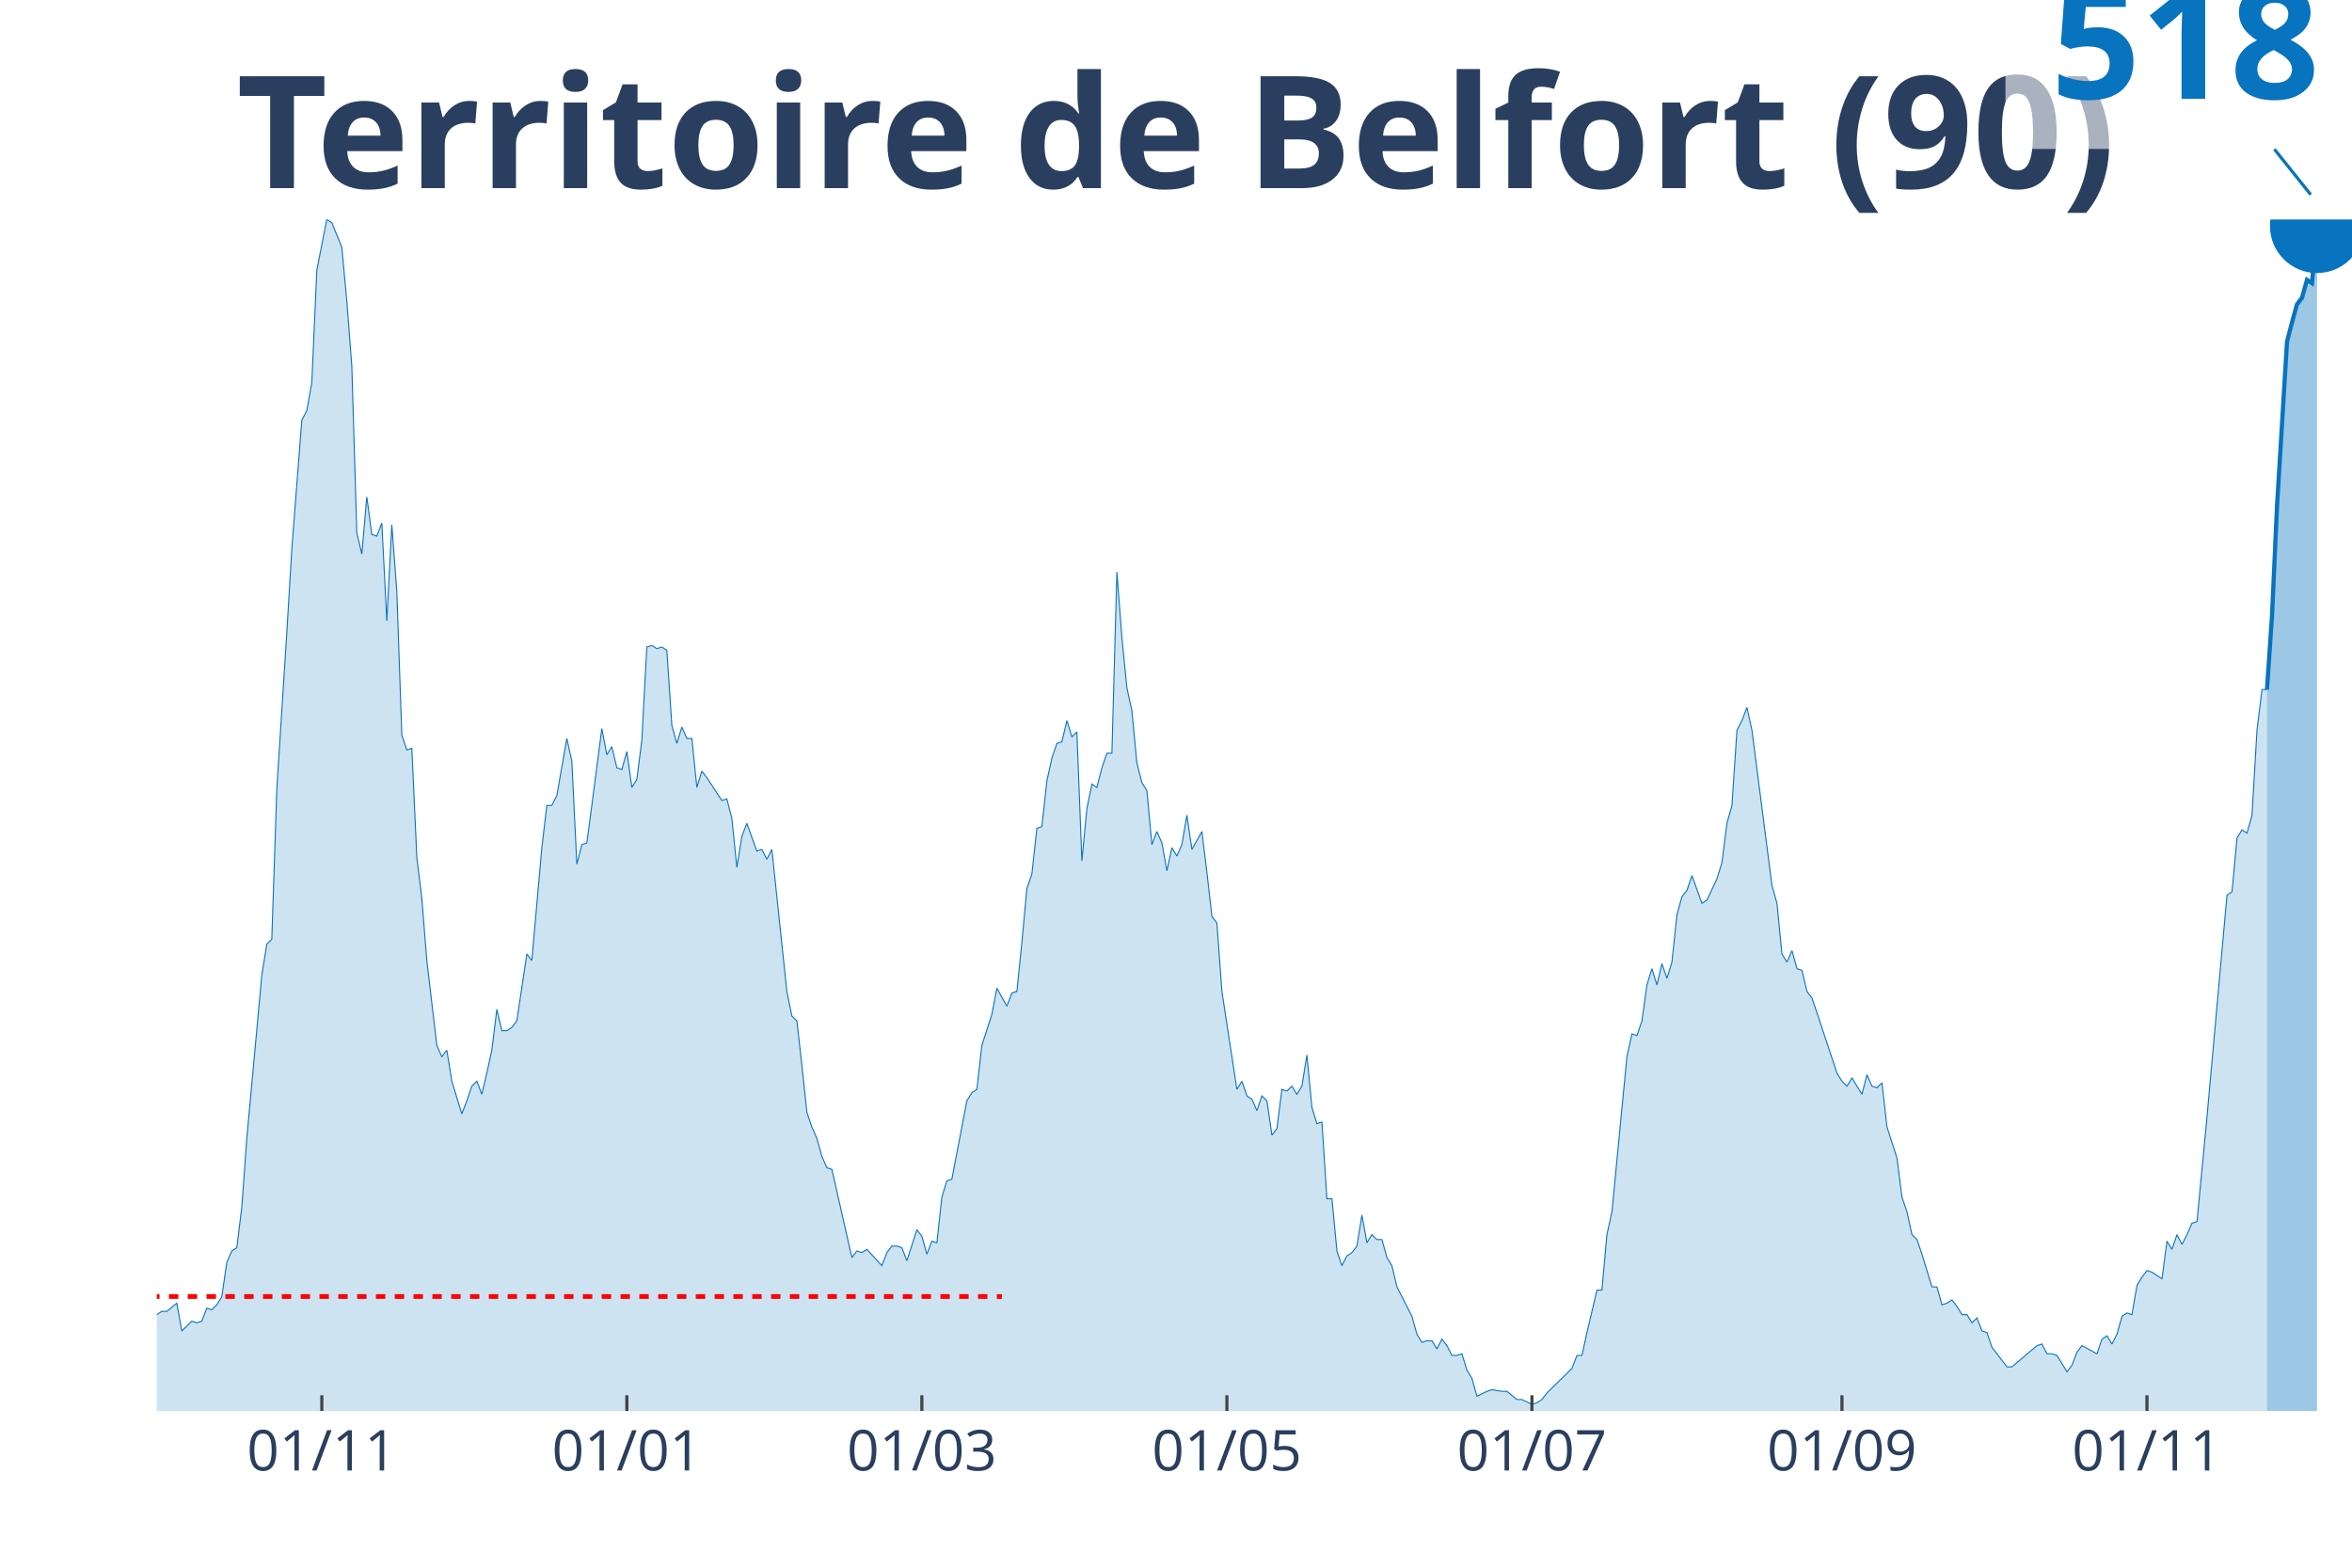
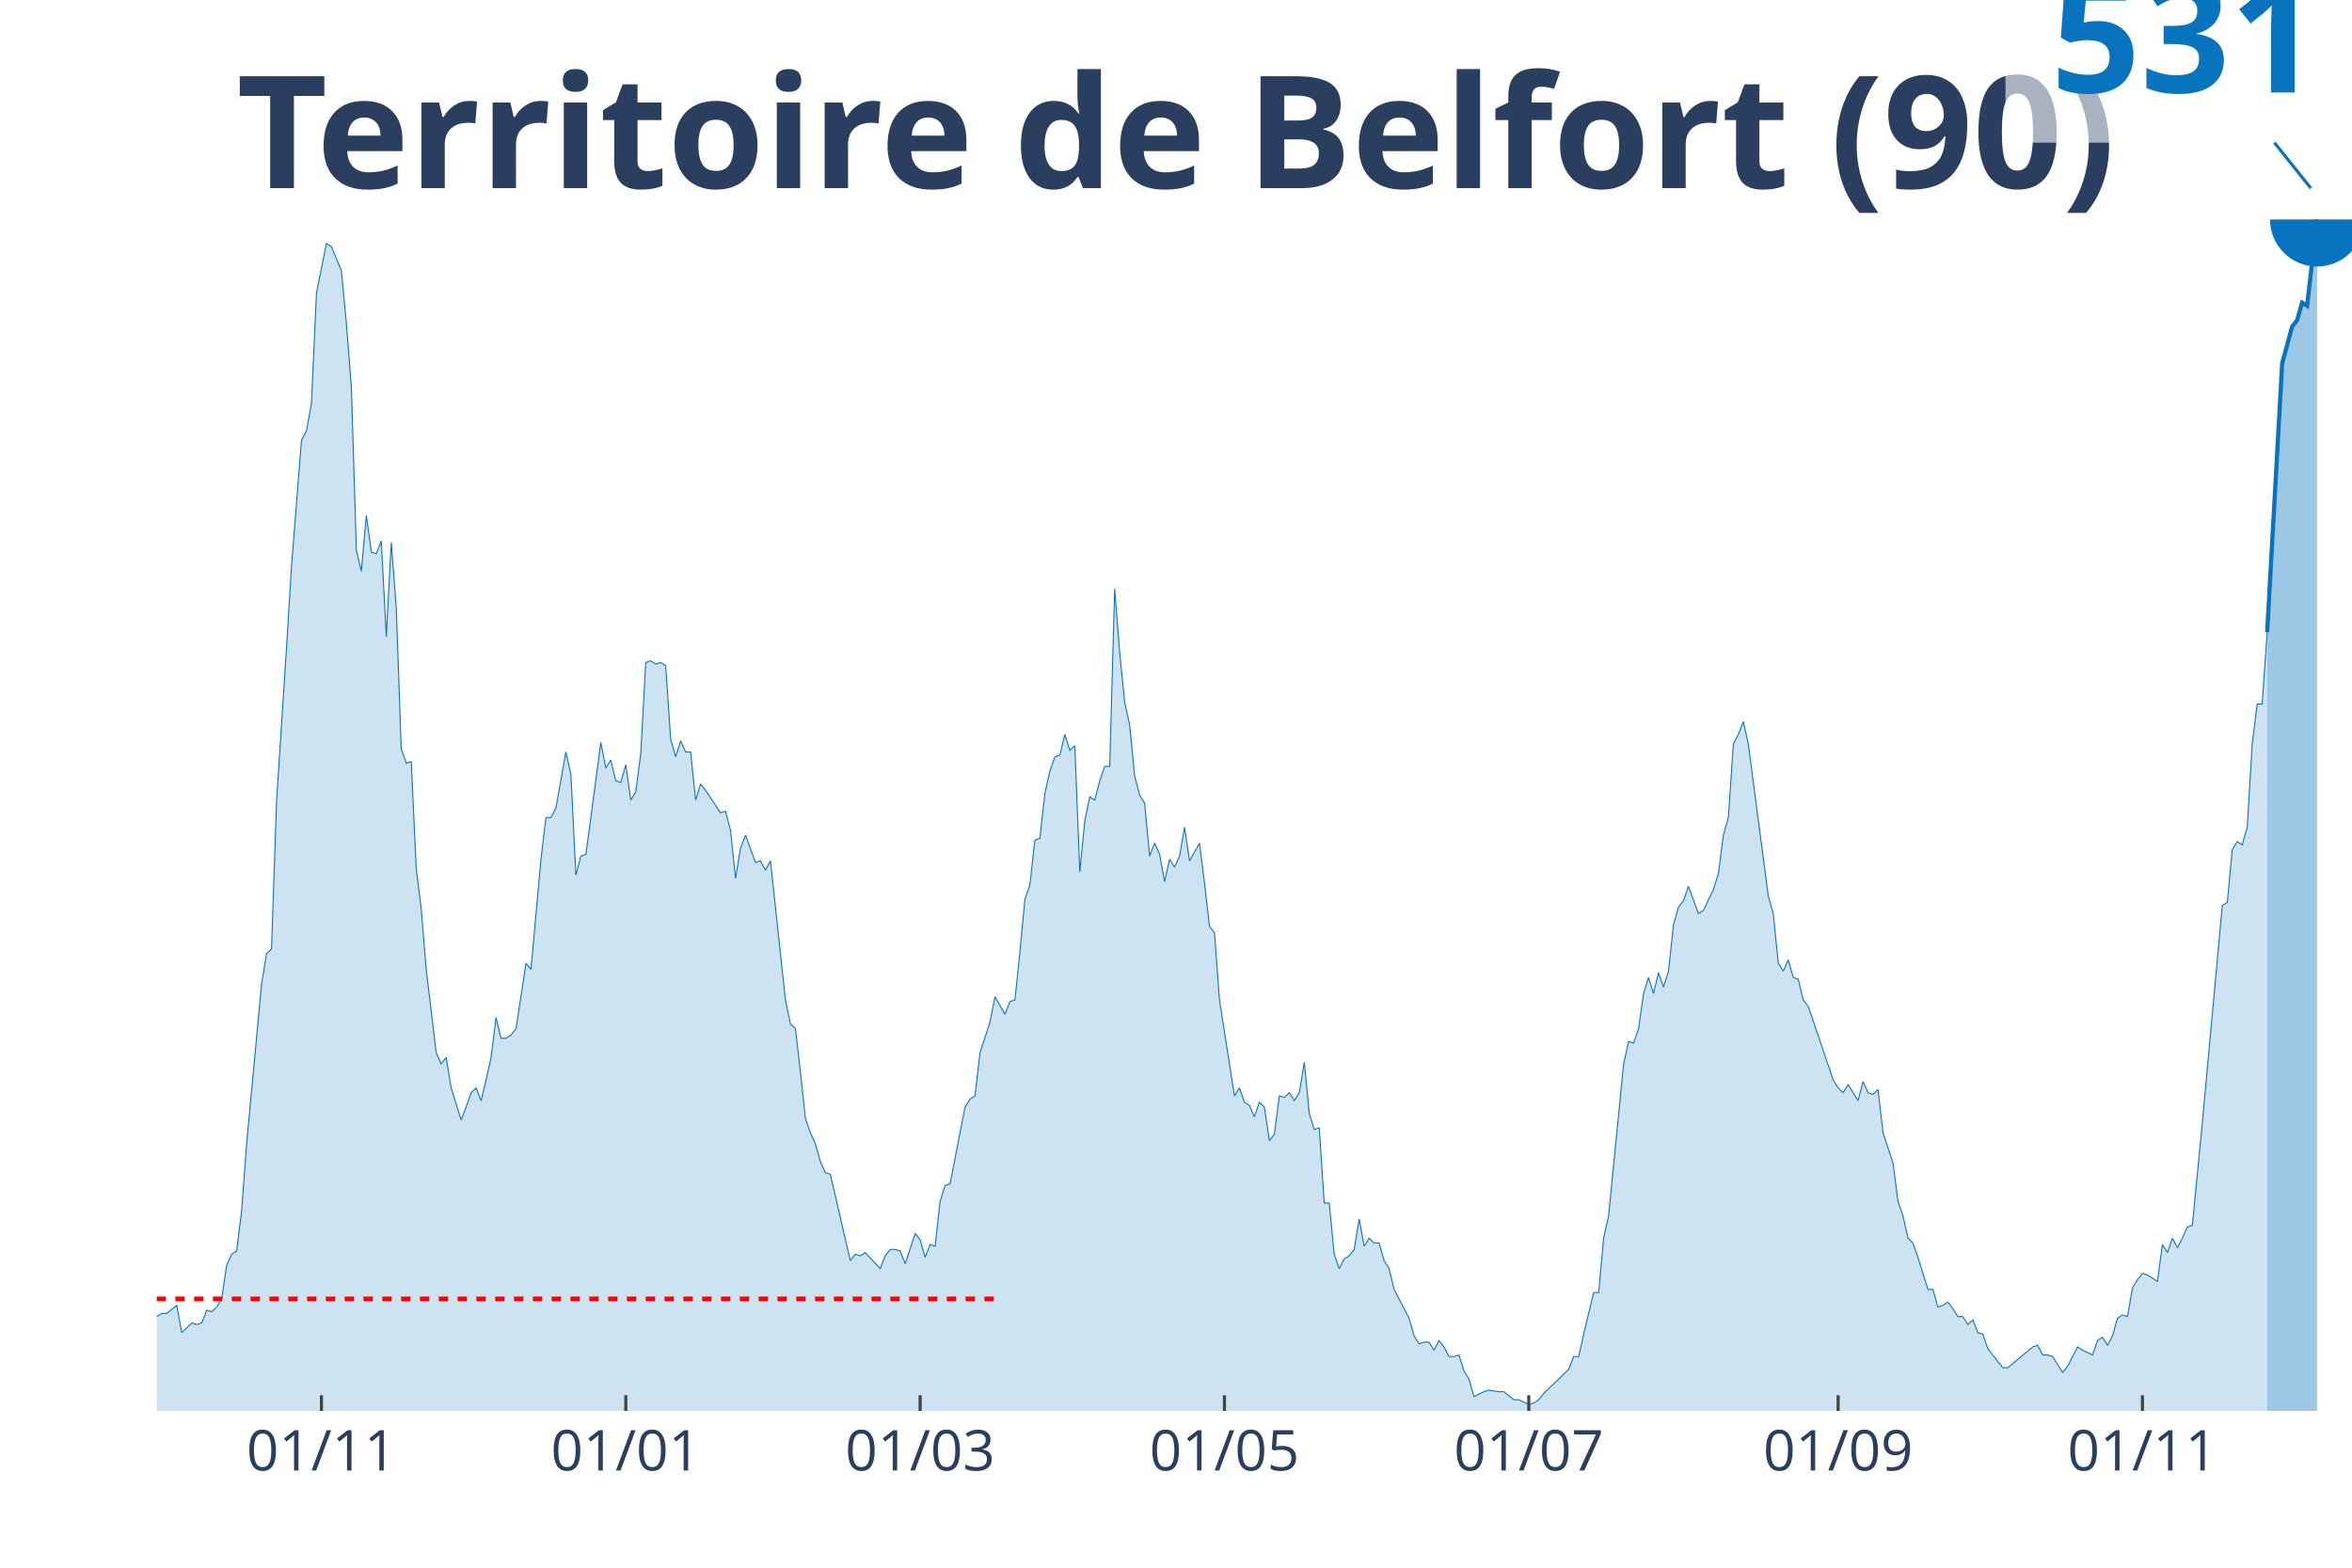
<svg xmlns="http://www.w3.org/2000/svg" class="main-svg" width="1125" height="750" style="" viewBox="0 0 750 500">
  <rect x="0" y="0" width="750" height="500" style="fill: rgb(0, 0, 0); fill-opacity: 0;" />
-   <defs id="defs-02fb4d">
+   <defs id="defs-78affa">
    <g class="clips">
-       <clipPath id="clip02fb4dxyplot" class="plotclip">
+       <clipPath id="clip78affaxyplot" class="plotclip">
        <rect width="700" height="380" />
      </clipPath>
-       <clipPath class="axesclip" id="clip02fb4dx">
+       <clipPath class="axesclip" id="clip78affax">
        <rect x="50" y="0" width="700" height="500" />
      </clipPath>
-       <clipPath class="axesclip" id="clip02fb4dy">
+       <clipPath class="axesclip" id="clip78affay">
        <rect x="0" y="70" width="750" height="380" />
      </clipPath>
-       <clipPath class="axesclip" id="clip02fb4dxy">
+       <clipPath class="axesclip" id="clip78affaxy">
        <rect x="50" y="70" width="700" height="380" />
      </clipPath>
    </g>
    <g class="gradients" />
  </defs>
  <g class="bglayer">
    <rect class="bg" x="50" y="70" width="700" height="380" style="fill: rgb(0, 0, 0); fill-opacity: 0; stroke-width: 0;" />
  </g>
  <g class="layer-below">
    <g class="imagelayer" />
    <g class="shapelayer" />
  </g>
  <g class="cartesianlayer">
    <g class="subplot xy">
      <g class="layer-subplot">
        <g class="shapelayer" />
        <g class="imagelayer" />
      </g>
      <g class="gridlayer">
        <g class="x">
-           <path class="xgrid crisp" transform="translate(102.62,0)" d="M0,70v380" style="stroke: rgb(255, 255, 255); stroke-opacity: 1; stroke-width: 1px;" />
-           <path class="xgrid crisp" transform="translate(199.89,0)" d="M0,70v380" style="stroke: rgb(255, 255, 255); stroke-opacity: 1; stroke-width: 1px;" />
-           <path class="xgrid crisp" transform="translate(293.96,0)" d="M0,70v380" style="stroke: rgb(255, 255, 255); stroke-opacity: 1; stroke-width: 1px;" />
-           <path class="xgrid crisp" transform="translate(391.23,0)" d="M0,70v380" style="stroke: rgb(255, 255, 255); stroke-opacity: 1; stroke-width: 1px;" />
-           <path class="xgrid crisp" transform="translate(488.5,0)" d="M0,70v380" style="stroke: rgb(255, 255, 255); stroke-opacity: 1; stroke-width: 1px;" />
-           <path class="xgrid crisp" transform="translate(587.36,0)" d="M0,70v380" style="stroke: rgb(255, 255, 255); stroke-opacity: 1; stroke-width: 1px;" />
-           <path class="xgrid crisp" transform="translate(684.62,0)" d="M0,70v380" style="stroke: rgb(255, 255, 255); stroke-opacity: 1; stroke-width: 1px;" />
+           <path class="xgrid crisp" transform="translate(102.5,0)" d="M0,70v380" style="stroke: rgb(255, 255, 255); stroke-opacity: 1; stroke-width: 1px;" />
+           <path class="xgrid crisp" transform="translate(199.55,0)" d="M0,70v380" style="stroke: rgb(255, 255, 255); stroke-opacity: 1; stroke-width: 1px;" />
+           <path class="xgrid crisp" transform="translate(293.41,0)" d="M0,70v380" style="stroke: rgb(255, 255, 255); stroke-opacity: 1; stroke-width: 1px;" />
+           <path class="xgrid crisp" transform="translate(390.45,0)" d="M0,70v380" style="stroke: rgb(255, 255, 255); stroke-opacity: 1; stroke-width: 1px;" />
+           <path class="xgrid crisp" transform="translate(487.5,0)" d="M0,70v380" style="stroke: rgb(255, 255, 255); stroke-opacity: 1; stroke-width: 1px;" />
+           <path class="xgrid crisp" transform="translate(586.14,0)" d="M0,70v380" style="stroke: rgb(255, 255, 255); stroke-opacity: 1; stroke-width: 1px;" />
+           <path class="xgrid crisp" transform="translate(683.18,0)" d="M0,70v380" style="stroke: rgb(255, 255, 255); stroke-opacity: 1; stroke-width: 1px;" />
        </g>
        <g class="y" />
      </g>
      <g class="zerolinelayer" />
      <path class="xlines-below" />
      <path class="ylines-below" />
      <g class="overlines-below" />
      <g class="xaxislayer-below" />
      <g class="yaxislayer-below" />
      <g class="overaxes-below" />
-       <g class="plot" transform="translate(50, 70)" clip-path="url('#clip02fb4dxyplot')">
+       <g class="plot" transform="translate(50, 70)" clip-path="url('#clip78affaxyplot')">
        <g class="scatterlayer mlayer">
-           <g class="trace scatter trace60feae" style="stroke-miterlimit: 2;">
+           <g class="trace scatter traced0915c" style="stroke-miterlimit: 2;">
            <g class="fills">
              <g>
-                 <path class="js-fill" d="M672.89,380L-216.86,380L-216.86,373.23L-212.07,372.71L-210.48,372.19L-208.88,371.67L-207.29,375.32L-204.1,377.4L-202.51,375.32L-194.53,373.23L-192.94,373.75L-188.15,375.32L-186.56,375.84L-175.4,376.88L-173.8,376.36L-162.64,377.4L-161.05,377.4L-148.29,379.48L-146.7,380L-135.54,378.44L-133.94,378.96L-127.56,378.44L-125.97,378.96L-121.18,377.92L-119.59,377.92L-116.4,377.4L-114.81,377.4L-110.02,378.96L-108.43,378.96L-105.24,380L-103.64,379.48L-87.7,374.27L-86.1,374.27L-82.92,370.63L-81.32,371.67L-78.13,370.11L-76.54,370.63L-70.16,366.47L-68.56,365.95L-62.19,363.34L-60.59,365.42L-57.4,362.82L-55.81,361.78L-52.62,363.34L-51.03,361.26L-46.24,360.74L-44.65,362.3L-36.67,356.05L-35.08,349.29L-33.49,339.4L-31.89,341.48L-30.3,343.04L-28.7,339.4L-27.11,335.75L-25.51,337.32L-23.92,340.44L-22.32,346.16L-19.13,345.12L-17.54,350.85L-15.95,353.97L-14.35,353.97L-12.76,355.01L-11.16,358.14L-9.57,357.62L-7.97,358.14L-4.78,359.18L-3.19,349.81L-1.59,350.85L0,349.29L1.59,348.25L3.19,348.25L6.38,345.64L7.97,354.49L11.16,351.37L12.76,351.89L14.35,351.37L15.95,347.21L17.54,347.73L19.13,346.16L20.73,343.56L22.32,332.63L23.92,328.99L25.51,327.95L27.11,314.93L28.7,293.07L33.49,241.01L35.08,231.12L36.67,229.56L38.27,181.67L41.46,131.7L43.05,105.15L46.24,64.03L47.84,60.9L49.43,52.05L51.03,16.14L54.21,0L55.81,1.04L59,8.85L60.59,26.03L62.19,46.85L63.78,99.95L65.38,106.71L66.97,88.49L68.56,100.47L70.16,100.99L71.75,96.82L73.35,128.05L74.94,97.34L76.54,118.68L78.13,164.49L79.73,169.18L81.32,168.66L82.92,203.53L84.51,216.55L86.1,236.33L89.29,263.4L90.89,267.04L92.48,264.96L94.08,274.85L97.27,285.26L98.86,281.1L100.46,276.41L102.05,274.85L103.64,279.01L105.24,272.25L106.83,264.96L108.43,251.95L110.02,258.71L111.62,258.71L113.21,257.67L114.81,255.59L118,234.25L119.59,236.33L122.78,200.41L124.37,186.88L125.97,186.88L127.56,183.75L130.75,165.53L132.35,172.82L133.94,205.62L135.54,199.37L137.13,198.85L138.72,186.88L141.91,162.41L143.51,170.74L145.1,168.14L146.7,174.9L148.29,175.42L149.89,169.7L151.48,181.15L153.08,178.55L154.67,166.05L156.26,136.38L157.86,135.86L159.45,136.9L161.05,136.38L162.64,137.42L164.24,161.37L165.83,167.1L167.43,161.89L169.02,165.53L170.62,165.53L172.21,181.15L173.8,175.95L175.4,178.03L180.18,185.32L181.78,184.79L183.37,191.04L184.97,206.66L186.56,196.77L188.15,192.6L191.34,201.45L192.94,200.93L194.53,204.05L196.13,200.93L200.91,246.22L202.51,254.03L204.1,255.59L205.69,269.64L207.29,284.74L208.88,289.42L210.48,293.07L212.07,298.79L213.67,302.44L215.26,302.96L221.64,331.07L223.23,328.99L224.83,329.51L226.42,328.47L231.21,333.67L232.8,329.51L234.4,327.42L235.99,327.42L237.59,327.95L239.18,332.11L242.37,322.22L243.96,324.3L245.56,330.03L247.15,325.86L248.75,326.38L250.34,311.81L251.94,306.6L253.53,306.08L258.31,281.1L259.91,278.49L261.5,277.45L263.1,263.4L266.29,253.51L267.88,245.18L271.07,250.9L272.67,246.74L274.26,246.22L275.85,230.6L277.45,213.42L279.04,208.74L280.64,194.16L282.23,193.64L283.83,179.07L285.42,171.78L287.02,167.1L288.61,166.58L290.21,159.81L291.8,165.01L293.39,163.45L294.99,204.58L296.58,187.92L298.18,180.11L299.77,181.15L301.37,174.9L302.96,170.22L304.56,170.22L306.15,112.44L307.74,133.26L309.34,149.4L310.93,156.68L312.53,173.34L314.12,179.59L315.72,182.19L317.31,199.37L318.91,195.21L320.5,198.85L322.1,207.7L323.69,200.41L325.28,203.01L326.88,199.37L328.47,190L330.07,200.93L333.26,195.21L334.85,208.22L336.45,222.27L338.04,224.36L339.64,246.22L341.23,256.63L344.42,277.45L346.01,274.85L347.61,279.53L349.2,280.58L350.8,284.22L352.39,279.53L353.99,281.1L355.58,292.03L357.18,289.95L358.77,277.45L360.36,277.97L361.96,276.41L363.55,279.01L365.15,276.41L366.74,266.52L368.34,283.18L369.93,288.38L371.53,287.86L373.12,312.33L374.72,312.33L376.31,328.99L377.9,333.67L379.5,330.55L381.09,329.51L382.69,327.42L384.28,317.53L385.88,326.38L387.47,323.78L389.07,325.34L390.66,325.34L392.26,331.07L393.85,333.67L395.44,340.44L397.04,343.56L400.23,349.81L401.82,355.53L403.42,358.14L405.01,357.62L406.61,357.62L408.2,360.22L409.79,357.1L411.39,359.18L412.98,362.3L414.58,362.3L416.17,361.78L417.77,366.99L419.36,369.59L420.96,375.32L424.15,373.75L425.74,373.23L428.93,373.75L430.52,373.75L433.71,376.36L435.31,376.36L438.5,377.92L440.09,377.4L441.69,376.36L443.28,374.27L451.25,366.47L452.85,362.3L454.44,362.3L456.04,355.01L459.23,341.48L460.82,341.48L462.41,323.78L464.01,316.49L468.79,267.04L470.39,259.75L471.98,260.27L473.58,255.59L475.17,244.14L476.77,238.93L478.36,244.14L479.95,237.37L481.55,242.05L483.14,236.85L484.74,221.75L486.33,216.03L487.93,213.95L489.52,209.26L492.71,218.11L494.31,217.07L497.49,210.3L499.09,205.1L500.68,192.6L502.28,186.88L503.87,162.93L505.47,159.81L507.06,155.64L508.66,162.93L515.03,212.38L516.63,218.11L518.22,234.25L519.82,236.85L521.41,233.21L523.01,238.93L524.6,239.45L526.2,246.22L527.79,248.3L529.38,252.99L535.76,272.25L537.36,274.85L538.95,276.41L540.55,273.81L543.74,279.01L545.33,272.77L546.92,276.41L548.52,276.93L550.11,275.37L551.71,289.42L554.9,299.32L556.49,311.81L558.09,316.49L559.68,323.78L561.28,325.34L562.87,330.03L566.06,340.44L567.65,340.44L569.25,346.16L570.84,345.64L572.44,344.6L574.03,346.68L575.63,349.29L577.22,349.29L578.82,351.89L580.41,350.33L582,354.49L583.6,355.01L585.19,359.7L586.79,361.78L589.98,365.95L591.57,365.95L599.54,359.18L601.14,358.66L602.73,361.78L604.33,361.78L605.92,362.3L607.52,364.9L609.11,367.51L610.71,365.42L612.3,361.26L613.9,359.18L618.68,361.78L620.27,357.1L621.87,356.05L623.46,358.66L625.06,355.53L626.65,349.81L628.25,348.77L629.84,349.29L631.44,339.92L633.03,337.32L634.62,335.23L636.22,335.75L639.41,337.84L641,325.86L642.6,328.47L644.19,323.78L645.79,326.9L647.38,323.78L648.97,320.14L650.57,319.62L653.76,286.3L655.35,268.6L660.14,215.51L661.73,214.47L663.33,197.29L664.92,194.68L666.51,195.73L668.11,190L669.7,162.93L671.3,149.92L672.89,149.92" style="fill: rgb(8, 115, 191); fill-opacity: 0.2; stroke-width: 0;" />
+                 <path class="js-fill" d="M672.95,380L-216.36,380L-216.36,373.37L-211.59,372.86L-210,372.35L-208.41,371.84L-206.82,375.41L-203.64,377.45L-202.05,375.41L-194.09,373.37L-192.5,373.88L-187.73,375.41L-186.14,375.92L-175,376.94L-173.41,376.43L-162.27,377.45L-160.68,377.45L-147.95,379.49L-146.36,380L-135.23,378.47L-133.64,378.98L-127.27,378.47L-125.68,378.98L-120.91,377.96L-119.32,377.96L-116.14,377.45L-114.55,377.45L-109.77,378.98L-108.18,378.98L-105,380L-103.41,379.49L-87.5,374.39L-85.91,374.39L-82.73,370.82L-81.14,371.84L-77.95,370.31L-76.36,370.82L-70,366.74L-68.41,366.23L-62.05,363.68L-60.45,365.72L-57.27,363.17L-55.68,362.15L-52.5,363.68L-50.91,361.64L-46.14,361.13L-44.55,362.66L-36.59,356.54L-35,349.91L-33.41,340.21L-31.82,342.26L-30.23,343.79L-28.64,340.21L-27.05,336.64L-25.45,338.17L-23.86,341.23L-22.27,346.85L-19.09,345.83L-17.5,351.44L-15.91,354.5L-14.32,354.5L-12.73,355.52L-11.14,358.58L-9.55,358.07L-7.95,358.58L-4.77,359.6L-3.18,350.42L-1.59,351.44L0,349.91L1.59,348.89L3.18,348.89L6.36,346.34L7.95,355.01L11.14,351.95L12.73,352.46L14.32,351.95L15.91,347.87L17.5,348.38L19.09,346.85L20.68,344.3L22.27,333.58L23.86,330.01L25.45,328.99L27.05,316.24L28.64,294.82L33.41,243.81L35,234.12L36.59,232.59L38.18,185.66L41.36,136.7L42.95,110.68L46.14,70.39L47.73,67.33L49.32,58.66L50.91,23.46L54.09,7.65L55.68,8.67L58.86,16.32L60.45,33.15L62.05,53.56L63.64,105.58L65.23,112.21L66.82,94.36L68.41,106.09L70,106.6L71.59,102.52L73.18,133.13L74.77,103.03L76.36,123.95L77.95,168.83L79.55,173.42L81.14,172.91L82.73,207.09L84.32,219.84L85.91,239.22L89.09,265.74L90.68,269.32L92.27,267.28L93.86,276.97L97.05,287.17L98.64,283.09L100.23,278.5L101.82,276.97L103.41,281.05L105,274.42L106.59,267.28L108.18,254.52L109.77,261.15L111.36,261.15L112.95,260.13L114.55,258.09L117.73,237.18L119.32,239.22L122.5,204.03L124.09,190.77L125.68,190.77L127.27,187.7L130.45,169.85L132.05,176.99L133.64,209.13L135.23,203.01L136.82,202.5L138.41,190.77L141.59,166.79L143.18,174.95L144.77,172.4L146.36,179.03L147.95,179.54L149.55,173.93L151.14,185.15L152.73,182.6L154.32,170.36L155.91,141.29L157.5,140.78L159.09,141.8L160.68,141.29L162.27,142.31L163.86,165.77L165.45,171.38L167.05,166.28L168.64,169.85L170.23,169.85L171.82,185.15L173.41,180.05L175,182.09L179.77,189.23L181.36,188.72L182.95,194.85L184.55,210.15L186.14,200.46L187.73,196.38L190.91,205.05L192.5,204.54L194.09,207.6L195.68,204.54L200.45,248.91L202.05,256.56L203.64,258.09L205.23,271.87L206.82,286.66L208.41,291.25L210,294.82L211.59,300.43L213.18,304L214.77,304.51L221.14,332.05L222.73,330.01L224.32,330.52L225.91,329.5L230.68,334.6L232.27,330.52L233.86,328.48L235.45,328.48L237.05,328.99L238.64,333.07L241.82,323.38L243.41,325.42L245,331.03L246.59,326.95L248.18,327.46L249.77,313.18L251.36,308.08L252.95,307.57L257.73,283.09L259.32,280.54L260.91,279.52L262.5,265.74L265.68,256.05L267.27,247.89L270.45,253.5L272.05,249.42L273.64,248.91L275.23,233.61L276.82,216.78L278.41,212.19L280,197.91L281.59,197.4L283.18,183.11L284.77,175.97L286.36,171.38L287.95,170.87L289.55,164.24L291.14,169.34L292.73,167.81L294.32,208.11L295.91,191.79L297.5,184.13L299.09,185.15L300.68,179.03L302.27,174.44L303.86,174.44L305.45,117.83L307.05,138.23L308.64,154.04L310.23,161.18L311.82,177.5L313.41,183.62L315,186.17L316.59,203.01L318.18,198.93L319.77,202.5L321.36,211.17L322.95,204.03L324.55,206.58L326.14,203.01L327.73,193.83L329.32,204.54L332.5,198.93L334.09,211.68L335.68,225.45L337.27,227.49L338.86,248.91L340.45,259.11L343.64,279.52L345.23,276.97L346.82,281.56L348.41,282.58L350,286.15L351.59,281.56L353.18,283.09L354.77,293.8L356.36,291.76L357.95,279.52L359.55,280.03L361.14,278.5L362.73,281.05L364.32,278.5L365.91,268.81L367.5,285.13L369.09,290.23L370.68,289.72L372.27,313.69L373.86,313.69L375.45,330.01L377.05,334.6L378.64,331.54L380.23,330.52L381.82,328.48L383.41,318.79L385,327.46L386.59,324.91L388.18,326.44L389.77,326.44L391.36,332.05L392.95,334.6L394.55,341.23L396.14,344.3L399.32,350.42L400.91,356.03L402.5,358.58L404.09,358.07L405.68,358.07L407.27,360.62L408.86,357.56L410.45,359.6L412.05,362.66L413.64,362.66L415.23,362.15L416.82,367.25L418.41,369.8L420,375.41L423.18,373.88L424.77,373.37L427.95,373.88L429.55,373.88L432.73,376.43L434.32,376.43L437.5,377.96L439.09,377.45L440.68,376.43L442.27,374.39L450.23,366.74L451.82,362.66L453.41,362.66L455,355.52L458.18,342.26L459.77,342.26L461.36,324.91L462.95,317.77L467.73,269.32L469.32,262.17L470.91,262.68L472.5,258.09L474.09,246.87L475.68,241.77L477.27,246.87L478.86,240.24L480.45,244.83L482.05,239.73L483.64,224.94L485.23,219.33L486.82,217.29L488.41,212.7L491.59,221.37L493.18,220.35L496.36,213.72L497.95,208.62L499.55,196.38L501.14,190.77L502.73,167.3L504.32,164.24L505.91,160.16L507.5,167.3L513.86,215.76L515.45,221.37L517.05,237.18L518.64,239.73L520.23,236.16L521.82,241.77L523.41,242.28L525,248.91L526.59,250.95L528.18,255.54L534.55,274.42L536.14,276.97L537.73,278.5L539.32,275.95L542.5,281.05L544.09,274.93L545.68,278.5L547.27,279.01L548.86,277.48L550.45,291.25L553.64,300.94L555.23,313.18L556.82,317.77L558.41,324.91L560,326.44L561.59,331.03L564.77,341.23L566.36,341.23L567.95,346.85L569.55,346.34L571.14,345.32L572.73,347.36L574.32,349.91L575.91,349.91L577.5,352.46L579.09,350.93L580.68,355.01L582.27,355.52L583.86,360.11L585.45,362.15L588.64,366.23L590.23,366.23L598.18,359.6L599.77,359.09L601.36,362.15L602.95,362.15L604.55,362.66L606.14,365.21L607.73,367.76L609.32,365.72L612.5,359.6L614.09,360.62L617.27,362.15L618.86,357.56L620.45,356.54L622.05,359.09L623.64,356.03L625.23,350.42L626.82,349.4L628.41,349.91L630,340.72L631.59,338.17L633.18,336.13L634.77,336.64L637.95,338.68L639.55,326.95L641.14,329.5L642.73,324.91L644.32,327.97L645.91,324.91L647.5,321.34L649.09,320.83L652.27,288.19L653.86,270.85L658.64,218.82L660.23,217.8L661.82,200.97L663.41,198.42L665,199.44L666.59,193.83L668.18,167.3L669.77,154.55L671.36,154.55L672.95,131.6" style="fill: rgb(8, 115, 191); fill-opacity: 0.2; stroke-width: 0;" />
              </g>
            </g>
            <g class="errorbars" />
            <g class="lines">
-               <path class="js-line" d="M-216.86,373.23L-212.07,372.71L-210.48,372.19L-208.88,371.67L-207.29,375.32L-204.1,377.4L-202.51,375.32L-194.53,373.23L-192.94,373.75L-188.15,375.32L-186.56,375.84L-175.4,376.88L-173.8,376.36L-162.64,377.4L-161.05,377.4L-148.29,379.48L-146.7,380L-135.54,378.44L-133.94,378.96L-127.56,378.44L-125.97,378.96L-121.18,377.92L-119.59,377.92L-116.4,377.4L-114.81,377.4L-110.02,378.96L-108.43,378.96L-105.24,380L-103.64,379.48L-87.7,374.27L-86.1,374.27L-82.92,370.63L-81.32,371.67L-78.13,370.11L-76.54,370.63L-70.16,366.47L-68.56,365.95L-62.19,363.34L-60.59,365.42L-57.4,362.82L-55.81,361.78L-52.62,363.34L-51.03,361.26L-46.24,360.74L-44.65,362.3L-36.67,356.05L-35.08,349.29L-33.49,339.4L-31.89,341.48L-30.3,343.04L-28.7,339.4L-27.11,335.75L-25.51,337.32L-23.92,340.44L-22.32,346.16L-19.13,345.12L-17.54,350.85L-15.95,353.97L-14.35,353.97L-12.76,355.01L-11.16,358.14L-9.57,357.62L-7.97,358.14L-4.78,359.18L-3.19,349.81L-1.59,350.85L0,349.29L1.59,348.25L3.19,348.25L6.38,345.64L7.97,354.49L11.16,351.37L12.76,351.89L14.35,351.37L15.95,347.21L17.54,347.73L19.13,346.16L20.73,343.56L22.32,332.63L23.92,328.99L25.51,327.95L27.11,314.93L28.7,293.07L33.49,241.01L35.08,231.12L36.67,229.56L38.27,181.67L41.46,131.7L43.05,105.15L46.24,64.03L47.84,60.9L49.43,52.05L51.03,16.14L54.21,0L55.81,1.04L59,8.85L60.59,26.03L62.19,46.85L63.78,99.95L65.38,106.71L66.97,88.49L68.56,100.47L70.16,100.99L71.75,96.82L73.35,128.05L74.94,97.34L76.54,118.68L78.13,164.49L79.73,169.18L81.32,168.66L82.92,203.53L84.51,216.55L86.1,236.33L89.29,263.4L90.89,267.04L92.48,264.96L94.08,274.85L97.27,285.26L98.86,281.1L100.46,276.41L102.05,274.85L103.64,279.01L105.24,272.25L106.83,264.96L108.43,251.95L110.02,258.71L111.62,258.71L113.21,257.67L114.81,255.59L118,234.25L119.59,236.33L122.78,200.41L124.37,186.88L125.97,186.88L127.56,183.75L130.75,165.53L132.35,172.82L133.94,205.62L135.54,199.37L137.13,198.85L138.72,186.88L141.91,162.41L143.51,170.74L145.1,168.14L146.7,174.9L148.29,175.42L149.89,169.7L151.48,181.15L153.08,178.55L154.67,166.05L156.26,136.38L157.86,135.86L159.45,136.9L161.05,136.38L162.64,137.42L164.24,161.37L165.83,167.1L167.43,161.89L169.02,165.53L170.62,165.53L172.21,181.15L173.8,175.95L175.4,178.03L180.18,185.32L181.78,184.79L183.37,191.04L184.97,206.66L186.56,196.77L188.15,192.6L191.34,201.45L192.94,200.93L194.53,204.05L196.13,200.93L200.91,246.22L202.51,254.03L204.1,255.59L205.69,269.64L207.29,284.74L208.88,289.42L210.48,293.07L212.07,298.79L213.67,302.44L215.26,302.96L221.64,331.07L223.23,328.99L224.83,329.51L226.42,328.47L231.21,333.67L232.8,329.51L234.4,327.42L235.99,327.42L237.59,327.95L239.18,332.11L242.37,322.22L243.96,324.3L245.56,330.03L247.15,325.86L248.75,326.38L250.34,311.81L251.94,306.6L253.53,306.08L258.31,281.1L259.91,278.49L261.5,277.45L263.1,263.4L266.29,253.51L267.88,245.18L271.07,250.9L272.67,246.74L274.26,246.22L275.85,230.6L277.45,213.42L279.04,208.74L280.64,194.16L282.23,193.64L283.83,179.07L285.42,171.78L287.02,167.1L288.61,166.58L290.21,159.81L291.8,165.01L293.39,163.45L294.99,204.58L296.58,187.92L298.18,180.11L299.77,181.15L301.37,174.9L302.96,170.22L304.56,170.22L306.15,112.44L307.74,133.26L309.34,149.4L310.93,156.68L312.53,173.34L314.12,179.59L315.72,182.19L317.31,199.37L318.91,195.21L320.5,198.85L322.1,207.7L323.69,200.41L325.28,203.01L326.88,199.37L328.47,190L330.07,200.93L333.26,195.21L334.85,208.22L336.45,222.27L338.04,224.36L339.64,246.22L341.23,256.63L344.42,277.45L346.01,274.85L347.61,279.53L349.2,280.58L350.8,284.22L352.39,279.53L353.99,281.1L355.58,292.03L357.18,289.95L358.77,277.45L360.36,277.97L361.96,276.41L363.55,279.01L365.15,276.41L366.74,266.52L368.34,283.18L369.93,288.38L371.53,287.86L373.12,312.33L374.72,312.33L376.31,328.99L377.9,333.67L379.5,330.55L381.09,329.51L382.69,327.42L384.28,317.53L385.88,326.38L387.47,323.78L389.07,325.34L390.66,325.34L392.26,331.07L393.85,333.67L395.44,340.44L397.04,343.56L400.23,349.81L401.82,355.53L403.42,358.14L405.01,357.62L406.61,357.62L408.2,360.22L409.79,357.1L411.39,359.18L412.98,362.3L414.58,362.3L416.17,361.78L417.77,366.99L419.36,369.59L420.96,375.32L424.15,373.75L425.74,373.23L428.93,373.75L430.52,373.75L433.71,376.36L435.31,376.36L438.5,377.92L440.09,377.4L441.69,376.36L443.28,374.27L451.25,366.47L452.85,362.3L454.44,362.3L456.04,355.01L459.23,341.48L460.82,341.48L462.41,323.78L464.01,316.49L468.79,267.04L470.39,259.75L471.98,260.27L473.58,255.59L475.17,244.14L476.77,238.93L478.36,244.14L479.95,237.37L481.55,242.05L483.14,236.85L484.74,221.75L486.33,216.03L487.93,213.95L489.52,209.26L492.71,218.11L494.31,217.07L497.49,210.3L499.09,205.1L500.68,192.6L502.28,186.88L503.87,162.93L505.47,159.81L507.06,155.64L508.66,162.93L515.03,212.38L516.63,218.11L518.22,234.25L519.82,236.85L521.41,233.21L523.01,238.93L524.6,239.45L526.2,246.22L527.79,248.3L529.38,252.99L535.76,272.25L537.36,274.85L538.95,276.41L540.55,273.81L543.74,279.01L545.33,272.77L546.92,276.41L548.52,276.93L550.11,275.37L551.71,289.42L554.9,299.32L556.49,311.81L558.09,316.49L559.68,323.78L561.28,325.34L562.87,330.03L566.06,340.44L567.65,340.44L569.25,346.16L570.84,345.64L572.44,344.6L574.03,346.68L575.63,349.29L577.22,349.29L578.82,351.89L580.41,350.33L582,354.49L583.6,355.01L585.19,359.7L586.79,361.78L589.98,365.95L591.57,365.95L599.54,359.18L601.14,358.66L602.73,361.78L604.33,361.78L605.92,362.3L607.52,364.9L609.11,367.51L610.71,365.42L612.3,361.26L613.9,359.18L618.68,361.78L620.27,357.1L621.87,356.05L623.46,358.66L625.06,355.53L626.65,349.81L628.25,348.77L629.84,349.29L631.44,339.92L633.03,337.32L634.62,335.23L636.22,335.75L639.41,337.84L641,325.86L642.6,328.47L644.19,323.78L645.79,326.9L647.38,323.78L648.97,320.14L650.57,319.62L653.76,286.3L655.35,268.6L660.14,215.51L661.73,214.47L663.33,197.29L664.92,194.68L666.51,195.73L668.11,190L669.7,162.93L671.3,149.92L672.89,149.92" style="vector-effect: non-scaling-stroke; fill: none; stroke: rgb(8, 115, 191); stroke-opacity: 1; stroke-width: 0.5px; opacity: 1;" />
+               <path class="js-line" d="M-216.36,373.37L-211.59,372.86L-210,372.35L-208.41,371.84L-206.82,375.41L-203.64,377.45L-202.05,375.41L-194.09,373.37L-192.5,373.88L-187.73,375.41L-186.14,375.92L-175,376.94L-173.41,376.43L-162.27,377.45L-160.68,377.45L-147.95,379.49L-146.36,380L-135.23,378.47L-133.64,378.98L-127.27,378.47L-125.68,378.98L-120.91,377.96L-119.32,377.96L-116.14,377.45L-114.55,377.45L-109.77,378.98L-108.18,378.98L-105,380L-103.41,379.49L-87.5,374.39L-85.91,374.39L-82.73,370.82L-81.14,371.84L-77.95,370.31L-76.36,370.82L-70,366.74L-68.41,366.23L-62.05,363.68L-60.45,365.72L-57.27,363.17L-55.68,362.15L-52.5,363.68L-50.91,361.64L-46.14,361.13L-44.55,362.66L-36.59,356.54L-35,349.91L-33.41,340.21L-31.82,342.26L-30.23,343.79L-28.64,340.21L-27.05,336.64L-25.45,338.17L-23.86,341.23L-22.27,346.85L-19.09,345.83L-17.5,351.44L-15.91,354.5L-14.32,354.5L-12.73,355.52L-11.14,358.58L-9.55,358.07L-7.95,358.58L-4.77,359.6L-3.18,350.42L-1.59,351.44L0,349.91L1.59,348.89L3.18,348.89L6.36,346.34L7.95,355.01L11.14,351.95L12.73,352.46L14.32,351.95L15.91,347.87L17.5,348.38L19.09,346.85L20.68,344.3L22.27,333.58L23.86,330.01L25.45,328.99L27.05,316.24L28.64,294.82L33.41,243.81L35,234.12L36.59,232.59L38.18,185.66L41.36,136.7L42.95,110.68L46.14,70.39L47.73,67.33L49.32,58.66L50.91,23.46L54.09,7.65L55.68,8.67L58.86,16.32L60.45,33.15L62.05,53.56L63.64,105.58L65.23,112.21L66.82,94.36L68.41,106.09L70,106.6L71.59,102.52L73.18,133.13L74.77,103.03L76.36,123.95L77.95,168.83L79.55,173.42L81.14,172.91L82.73,207.09L84.32,219.84L85.91,239.22L89.09,265.74L90.68,269.32L92.27,267.28L93.86,276.97L97.05,287.17L98.64,283.09L100.23,278.5L101.82,276.97L103.41,281.05L105,274.42L106.59,267.28L108.18,254.52L109.77,261.15L111.36,261.15L112.95,260.13L114.55,258.09L117.73,237.18L119.32,239.22L122.5,204.03L124.09,190.77L125.68,190.77L127.27,187.7L130.45,169.85L132.05,176.99L133.64,209.13L135.23,203.01L136.82,202.5L138.41,190.77L141.59,166.79L143.18,174.95L144.77,172.4L146.36,179.03L147.95,179.54L149.55,173.93L151.14,185.15L152.73,182.6L154.32,170.36L155.91,141.29L157.5,140.78L159.09,141.8L160.68,141.29L162.27,142.31L163.86,165.77L165.45,171.38L167.05,166.28L168.64,169.85L170.23,169.85L171.82,185.15L173.41,180.05L175,182.09L179.77,189.23L181.36,188.72L182.95,194.85L184.55,210.15L186.14,200.46L187.73,196.38L190.91,205.05L192.5,204.54L194.09,207.6L195.68,204.54L200.45,248.91L202.05,256.56L203.64,258.09L205.23,271.87L206.82,286.66L208.41,291.25L210,294.82L211.59,300.43L213.18,304L214.77,304.51L221.14,332.05L222.73,330.01L224.32,330.52L225.91,329.5L230.68,334.6L232.27,330.52L233.86,328.48L235.45,328.48L237.05,328.99L238.64,333.07L241.82,323.38L243.41,325.42L245,331.03L246.59,326.95L248.18,327.46L249.77,313.18L251.36,308.08L252.95,307.57L257.73,283.09L259.32,280.54L260.91,279.52L262.5,265.74L265.68,256.05L267.27,247.89L270.45,253.5L272.05,249.42L273.64,248.91L275.23,233.61L276.82,216.78L278.41,212.19L280,197.91L281.59,197.4L283.18,183.11L284.77,175.97L286.36,171.38L287.95,170.87L289.55,164.24L291.14,169.34L292.73,167.81L294.32,208.11L295.91,191.79L297.5,184.13L299.09,185.15L300.68,179.03L302.27,174.44L303.86,174.44L305.45,117.83L307.05,138.23L308.64,154.04L310.23,161.18L311.82,177.5L313.41,183.62L315,186.17L316.59,203.01L318.18,198.93L319.77,202.5L321.36,211.17L322.95,204.03L324.55,206.58L326.14,203.01L327.73,193.83L329.32,204.54L332.5,198.93L334.09,211.68L335.68,225.45L337.27,227.49L338.86,248.91L340.45,259.11L343.64,279.52L345.23,276.97L346.82,281.56L348.41,282.58L350,286.15L351.59,281.56L353.18,283.09L354.77,293.8L356.36,291.76L357.95,279.52L359.55,280.03L361.14,278.5L362.73,281.05L364.32,278.5L365.91,268.81L367.5,285.13L369.09,290.23L370.68,289.72L372.27,313.69L373.86,313.69L375.45,330.01L377.05,334.6L378.64,331.54L380.23,330.52L381.82,328.48L383.41,318.79L385,327.46L386.59,324.91L388.18,326.44L389.77,326.44L391.36,332.05L392.95,334.6L394.55,341.23L396.14,344.3L399.32,350.42L400.91,356.03L402.5,358.58L404.09,358.07L405.68,358.07L407.27,360.62L408.86,357.56L410.45,359.6L412.05,362.66L413.64,362.66L415.23,362.15L416.82,367.25L418.41,369.8L420,375.41L423.18,373.88L424.77,373.37L427.95,373.88L429.55,373.88L432.73,376.43L434.32,376.43L437.5,377.96L439.09,377.45L440.68,376.43L442.27,374.39L450.23,366.74L451.82,362.66L453.41,362.66L455,355.52L458.18,342.26L459.77,342.26L461.36,324.91L462.95,317.77L467.73,269.32L469.32,262.17L470.91,262.68L472.5,258.09L474.09,246.87L475.68,241.77L477.27,246.87L478.86,240.24L480.45,244.83L482.05,239.73L483.64,224.94L485.23,219.33L486.82,217.29L488.41,212.7L491.59,221.37L493.18,220.35L496.36,213.72L497.95,208.62L499.55,196.38L501.14,190.77L502.73,167.3L504.32,164.24L505.91,160.16L507.5,167.3L513.86,215.76L515.45,221.37L517.05,237.18L518.64,239.73L520.23,236.16L521.82,241.77L523.41,242.28L525,248.91L526.59,250.95L528.18,255.54L534.55,274.42L536.14,276.97L537.73,278.5L539.32,275.95L542.5,281.05L544.09,274.93L545.68,278.5L547.27,279.01L548.86,277.48L550.45,291.25L553.64,300.94L555.23,313.18L556.82,317.77L558.41,324.91L560,326.44L561.59,331.03L564.77,341.23L566.36,341.23L567.95,346.85L569.55,346.34L571.14,345.32L572.73,347.36L574.32,349.91L575.91,349.91L577.5,352.46L579.09,350.93L580.68,355.01L582.27,355.52L583.86,360.11L585.45,362.15L588.64,366.23L590.23,366.23L598.18,359.6L599.77,359.09L601.36,362.15L602.95,362.15L604.55,362.66L606.14,365.21L607.73,367.76L609.32,365.72L612.5,359.6L614.09,360.62L617.27,362.15L618.86,357.56L620.45,356.54L622.05,359.09L623.64,356.03L625.23,350.42L626.82,349.4L628.41,349.91L630,340.72L631.59,338.17L633.18,336.13L634.77,336.64L637.95,338.68L639.55,326.95L641.14,329.5L642.73,324.91L644.32,327.97L645.91,324.91L647.5,321.34L649.09,320.83L652.27,288.19L653.86,270.85L658.64,218.82L660.23,217.8L661.82,200.97L663.41,198.42L665,199.44L666.59,193.83L668.18,167.3L669.77,154.55L671.36,154.55L672.95,131.6" style="vector-effect: non-scaling-stroke; fill: none; stroke: rgb(8, 115, 191); stroke-opacity: 1; stroke-width: 0.5px; opacity: 1;" />
            </g>
            <g class="points" />
            <g class="text" />
          </g>
-           <g class="trace scatter traceb63420" style="stroke-miterlimit: 2;">
+           <g class="trace scatter trace962186" style="stroke-miterlimit: 2;">
            <g class="fills">
              <g>
-                 <path class="js-fill" d="M688.84,380L672.89,380L672.89,149.92L674.49,126.49L676.08,91.62L679.27,39.04L680.87,32.79L682.46,27.07L684.05,24.99L685.65,19.26L687.24,20.3L688.84,2.08" style="fill: rgb(8, 115, 191); fill-opacity: 0.4; stroke-width: 0;" />
+                 <path class="js-fill" d="M688.86,380L672.95,380L672.95,131.6L676.14,74.47L677.73,45.91L680.91,34.17L682.5,32.13L684.09,26.52L685.68,27.54L688.86,0" style="fill: rgb(8, 115, 191); fill-opacity: 0.4; stroke-width: 0;" />
              </g>
            </g>
            <g class="errorbars" />
            <g class="lines">
-               <path class="js-line" d="M672.89,149.92L674.49,126.49L676.08,91.62L679.27,39.04L680.87,32.79L682.46,27.07L684.05,24.99L685.65,19.26L687.24,20.3L688.84,2.08" style="vector-effect: non-scaling-stroke; fill: none; stroke: rgb(8, 115, 191); stroke-opacity: 1; stroke-width: 2px; opacity: 1;" />
+               <path class="js-line" d="M672.95,131.6L676.14,74.47L677.73,45.91L680.91,34.17L682.5,32.13L684.09,26.52L685.68,27.54L688.86,0" style="vector-effect: non-scaling-stroke; fill: none; stroke: rgb(8, 115, 191); stroke-opacity: 1; stroke-width: 2px; opacity: 1;" />
            </g>
            <g class="points" />
            <g class="text" />
          </g>
-           <g class="trace scatter tracea57efe" style="stroke-miterlimit: 2; opacity: 1;">
+           <g class="trace scatter trace1e6f72" style="stroke-miterlimit: 2; opacity: 1;">
            <g class="fills" />
            <g class="errorbars" />
            <g class="lines" />
            <g class="points">
-               <path class="point" transform="translate(688.84,2.08)" d="M15,0A15,15 0 1,1 0,-15A15,15 0 0,1 15,0Z" style="opacity: 1; stroke-width: 0px; fill: rgb(8, 115, 191); fill-opacity: 1;" />
+               <path class="point" transform="translate(688.86,0)" d="M15,0A15,15 0 1,1 0,-15A15,15 0 0,1 15,0Z" style="opacity: 1; stroke-width: 0px; fill: rgb(8, 115, 191); fill-opacity: 1;" />
            </g>
            <g class="text" />
          </g>
        </g>
      </g>
      <g class="overplot" />
      <path class="xlines-above crisp" style="fill: none; stroke-width: 1px; stroke: rgb(0, 0, 0); stroke-opacity: 0;" d="" />
      <path class="ylines-above crisp" style="fill: none;" d="M0,0" />
      <g class="overlines-above" />
      <g class="xaxislayer-above">
-         <path class="xtick ticks crisp" d="M0,450v-5" transform="translate(102.62,0)" style="stroke: rgb(68, 68, 68); stroke-opacity: 1; stroke-width: 1px;" />
-         <path class="xtick ticks crisp" d="M0,450v-5" transform="translate(199.89,0)" style="stroke: rgb(68, 68, 68); stroke-opacity: 1; stroke-width: 1px;" />
-         <path class="xtick ticks crisp" d="M0,450v-5" transform="translate(293.96,0)" style="stroke: rgb(68, 68, 68); stroke-opacity: 1; stroke-width: 1px;" />
-         <path class="xtick ticks crisp" d="M0,450v-5" transform="translate(391.23,0)" style="stroke: rgb(68, 68, 68); stroke-opacity: 1; stroke-width: 1px;" />
-         <path class="xtick ticks crisp" d="M0,450v-5" transform="translate(488.5,0)" style="stroke: rgb(68, 68, 68); stroke-opacity: 1; stroke-width: 1px;" />
-         <path class="xtick ticks crisp" d="M0,450v-5" transform="translate(587.36,0)" style="stroke: rgb(68, 68, 68); stroke-opacity: 1; stroke-width: 1px;" />
-         <path class="xtick ticks crisp" d="M0,450v-5" transform="translate(684.62,0)" style="stroke: rgb(68, 68, 68); stroke-opacity: 1; stroke-width: 1px;" />
+         <path class="xtick ticks crisp" d="M0,450v-5" transform="translate(102.5,0)" style="stroke: rgb(68, 68, 68); stroke-opacity: 1; stroke-width: 1px;" />
+         <path class="xtick ticks crisp" d="M0,450v-5" transform="translate(199.55,0)" style="stroke: rgb(68, 68, 68); stroke-opacity: 1; stroke-width: 1px;" />
+         <path class="xtick ticks crisp" d="M0,450v-5" transform="translate(293.41,0)" style="stroke: rgb(68, 68, 68); stroke-opacity: 1; stroke-width: 1px;" />
+         <path class="xtick ticks crisp" d="M0,450v-5" transform="translate(390.45,0)" style="stroke: rgb(68, 68, 68); stroke-opacity: 1; stroke-width: 1px;" />
+         <path class="xtick ticks crisp" d="M0,450v-5" transform="translate(487.5,0)" style="stroke: rgb(68, 68, 68); stroke-opacity: 1; stroke-width: 1px;" />
+         <path class="xtick ticks crisp" d="M0,450v-5" transform="translate(586.14,0)" style="stroke: rgb(68, 68, 68); stroke-opacity: 1; stroke-width: 1px;" />
+         <path class="xtick ticks crisp" d="M0,450v-5" transform="translate(683.18,0)" style="stroke: rgb(68, 68, 68); stroke-opacity: 1; stroke-width: 1px;" />
        <g class="xtick">
-           <text text-anchor="middle" x="0" y="469" transform="translate(102.62,0)" style="font-family: 'Open Sans', verdana, arial, sans-serif; font-size: 18px; fill: rgb(42, 63, 95); fill-opacity: 1; white-space: pre;">01/11</text>
+           <text text-anchor="middle" x="0" y="469" transform="translate(102.5,0)" style="font-family: 'Open Sans', verdana, arial, sans-serif; font-size: 18px; fill: rgb(42, 63, 95); fill-opacity: 1; white-space: pre;">01/11</text>
        </g>
        <g class="xtick">
-           <text text-anchor="middle" x="0" y="469" transform="translate(199.89,0)" style="font-family: 'Open Sans', verdana, arial, sans-serif; font-size: 18px; fill: rgb(42, 63, 95); fill-opacity: 1; white-space: pre;">01/01</text>
+           <text text-anchor="middle" x="0" y="469" transform="translate(199.55,0)" style="font-family: 'Open Sans', verdana, arial, sans-serif; font-size: 18px; fill: rgb(42, 63, 95); fill-opacity: 1; white-space: pre;">01/01</text>
        </g>
        <g class="xtick">
-           <text text-anchor="middle" x="0" y="469" transform="translate(293.96,0)" style="font-family: 'Open Sans', verdana, arial, sans-serif; font-size: 18px; fill: rgb(42, 63, 95); fill-opacity: 1; white-space: pre;">01/03</text>
+           <text text-anchor="middle" x="0" y="469" transform="translate(293.41,0)" style="font-family: 'Open Sans', verdana, arial, sans-serif; font-size: 18px; fill: rgb(42, 63, 95); fill-opacity: 1; white-space: pre;">01/03</text>
        </g>
        <g class="xtick">
-           <text text-anchor="middle" x="0" y="469" transform="translate(391.23,0)" style="font-family: 'Open Sans', verdana, arial, sans-serif; font-size: 18px; fill: rgb(42, 63, 95); fill-opacity: 1; white-space: pre;">01/05</text>
+           <text text-anchor="middle" x="0" y="469" transform="translate(390.45,0)" style="font-family: 'Open Sans', verdana, arial, sans-serif; font-size: 18px; fill: rgb(42, 63, 95); fill-opacity: 1; white-space: pre;">01/05</text>
        </g>
        <g class="xtick">
-           <text text-anchor="middle" x="0" y="469" transform="translate(488.5,0)" style="font-family: 'Open Sans', verdana, arial, sans-serif; font-size: 18px; fill: rgb(42, 63, 95); fill-opacity: 1; white-space: pre;">01/07</text>
+           <text text-anchor="middle" x="0" y="469" transform="translate(487.5,0)" style="font-family: 'Open Sans', verdana, arial, sans-serif; font-size: 18px; fill: rgb(42, 63, 95); fill-opacity: 1; white-space: pre;">01/07</text>
        </g>
        <g class="xtick">
-           <text text-anchor="middle" x="0" y="469" transform="translate(587.36,0)" style="font-family: 'Open Sans', verdana, arial, sans-serif; font-size: 18px; fill: rgb(42, 63, 95); fill-opacity: 1; white-space: pre;">01/09</text>
+           <text text-anchor="middle" x="0" y="469" transform="translate(586.14,0)" style="font-family: 'Open Sans', verdana, arial, sans-serif; font-size: 18px; fill: rgb(42, 63, 95); fill-opacity: 1; white-space: pre;">01/09</text>
        </g>
        <g class="xtick">
-           <text text-anchor="middle" x="0" y="469" transform="translate(684.62,0)" style="font-family: 'Open Sans', verdana, arial, sans-serif; font-size: 18px; fill: rgb(42, 63, 95); fill-opacity: 1; white-space: pre;">01/11</text>
+           <text text-anchor="middle" x="0" y="469" transform="translate(683.18,0)" style="font-family: 'Open Sans', verdana, arial, sans-serif; font-size: 18px; fill: rgb(42, 63, 95); fill-opacity: 1; white-space: pre;">01/11</text>
        </g>
      </g>
      <g class="yaxislayer-above" />
      <g class="overaxes-above" />
    </g>
  </g>
  <g class="polarlayer" />
  <g class="ternarylayer" />
  <g class="geolayer" />
  <g class="funnelarealayer" />
  <g class="pielayer" />
  <g class="treemaplayer" />
  <g class="sunburstlayer" />
  <g class="glimages" />
-   <defs id="topdefs-02fb4d">
+   <defs id="topdefs-78affa">
    <g class="clips" />
  </defs>
  <g class="layer-above">
    <g class="imagelayer" />
    <g class="shapelayer">
-       <path data-index="0" fill-rule="evenodd" d="M-846.13,413.52L319.48,413.52" clip-path="url('#clip02fb4dxy')" style="opacity: 1; stroke: rgb(255, 0, 0); stroke-opacity: 1; fill: rgb(0, 0, 0); fill-opacity: 0; stroke-dasharray: 3px, 3px; stroke-width: 1.5px;" />
+       <path data-index="0" fill-rule="evenodd" d="M-844.09,414.26L318.86,414.26" clip-path="url('#clip78affaxy')" style="opacity: 1; stroke: rgb(255, 0, 0); stroke-opacity: 1; fill: rgb(0, 0, 0); fill-opacity: 0; stroke-dasharray: 3px, 3px; stroke-width: 1.5px;" />
    </g>
  </g>
  <g class="infolayer">
    <g class="g-gtitle">
      <text class="gtitle" x="375" y="25" text-anchor="middle" dy="0.7em" style="font-family: 'Open Sans', verdana, arial, sans-serif; font-size: 50px; fill: rgb(42, 63, 95); opacity: 1; font-weight: normal; white-space: pre;">
        <tspan style="font-weight:bold">Territoire de Belfort (90)</tspan>
      </text>
    </g>
    <g class="g-xtitle" />
    <g class="annotation" data-index="0" style="opacity: 1;">
-       <g class="annotation-text-g" transform="rotate(0,696.84,12.08)">
-         <g class="cursor-pointer" transform="translate(639, -24)">
+       <g class="annotation-text-g" transform="rotate(0,696.86,10)">
+         <g class="cursor-pointer" transform="translate(639, -26)">
          <rect class="bg" x="0.5" y="0.5" width="115" height="71" style="stroke-width: 1px; stroke: rgb(0, 0, 0); stroke-opacity: 0; fill: rgb(255, 255, 255); fill-opacity: 0.6;" />
          <text class="annotation-text" text-anchor="middle" x="57.812" y="55.5" style="font-family: 'Open Sans', verdana, arial, sans-serif; font-size: 50px; fill: rgb(8, 115, 191); fill-opacity: 1; white-space: pre;">
-             <tspan style="font-weight:bold">518 </tspan>
+             <tspan style="font-weight:bold">531 </tspan>
          </text>
        </g>
      </g>
      <g class="annotation-arrow-g" style="opacity: 1;">
-         <path d="M725.24,47.58L736.84,62.08" style="stroke-width: 1px; stroke: rgb(8, 115, 191); stroke-opacity: 1; stroke-dasharray: 0px, 0px, 18.569px, 18.569px;" />
+         <path d="M725.26,45.5L736.86,60" style="stroke-width: 1px; stroke: rgb(8, 115, 191); stroke-opacity: 1; stroke-dasharray: 0px, 0px, 18.569px, 18.569px;" />
      </g>
    </g>
  </g>
</svg>
